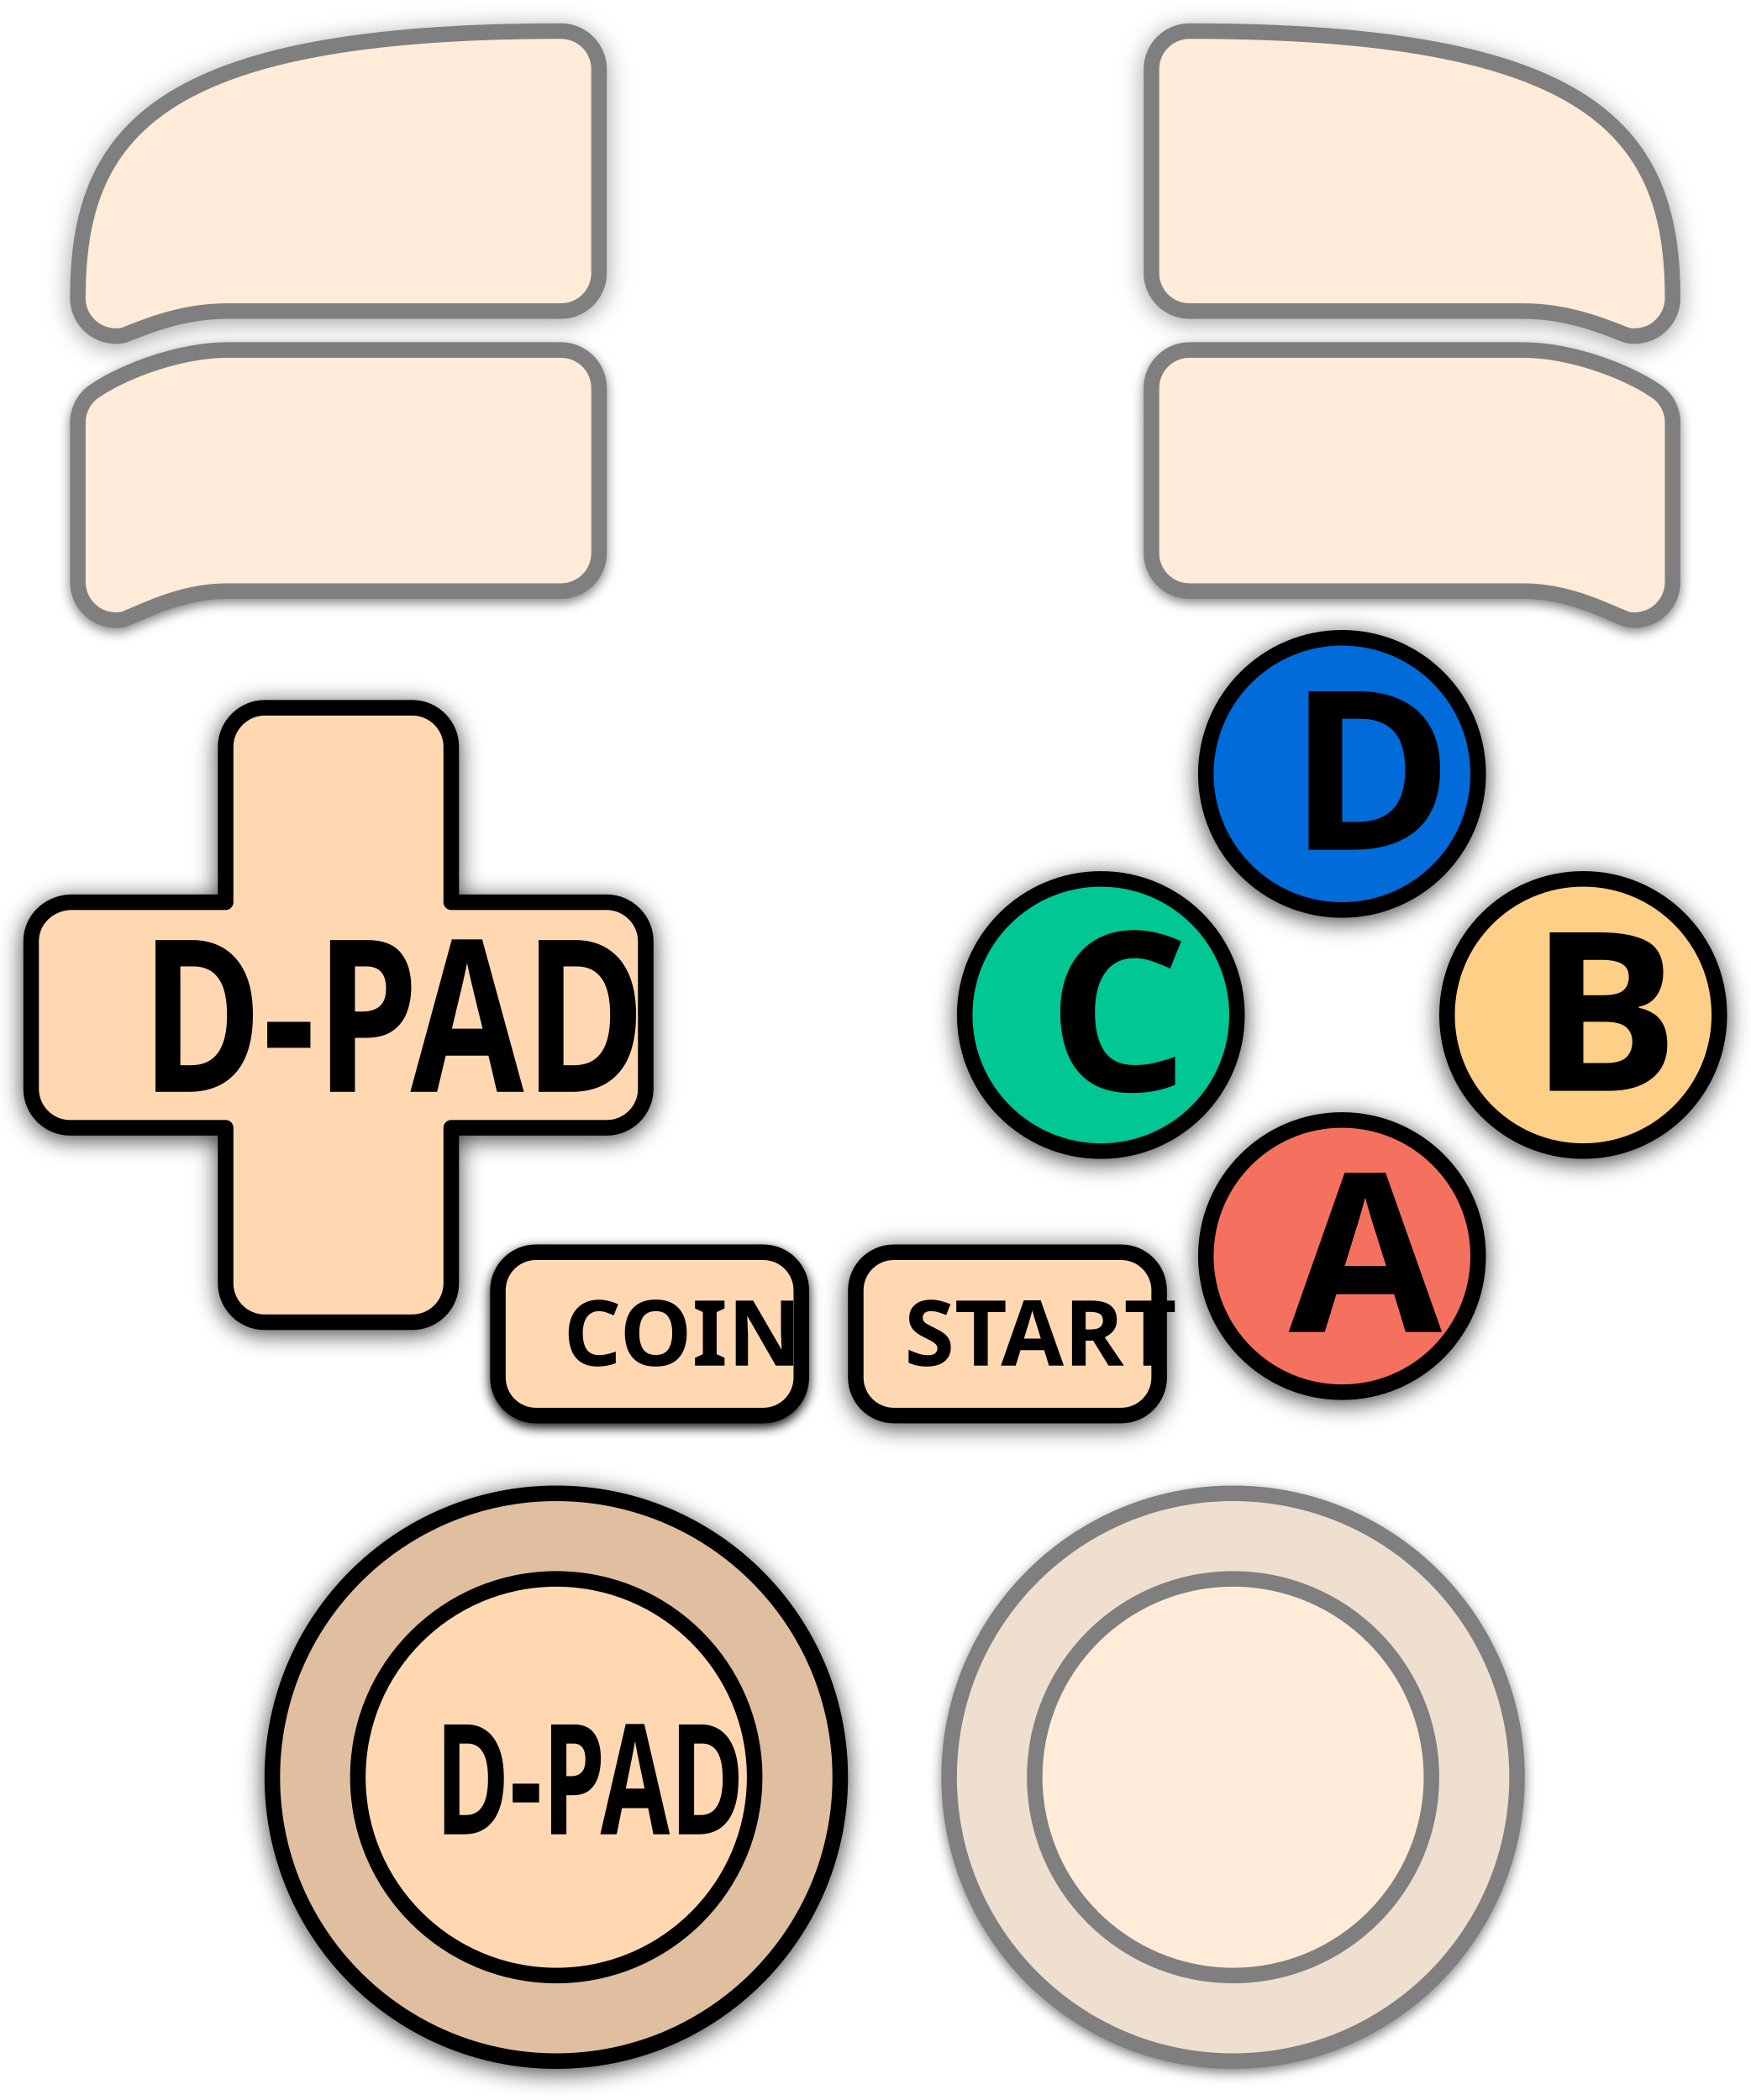
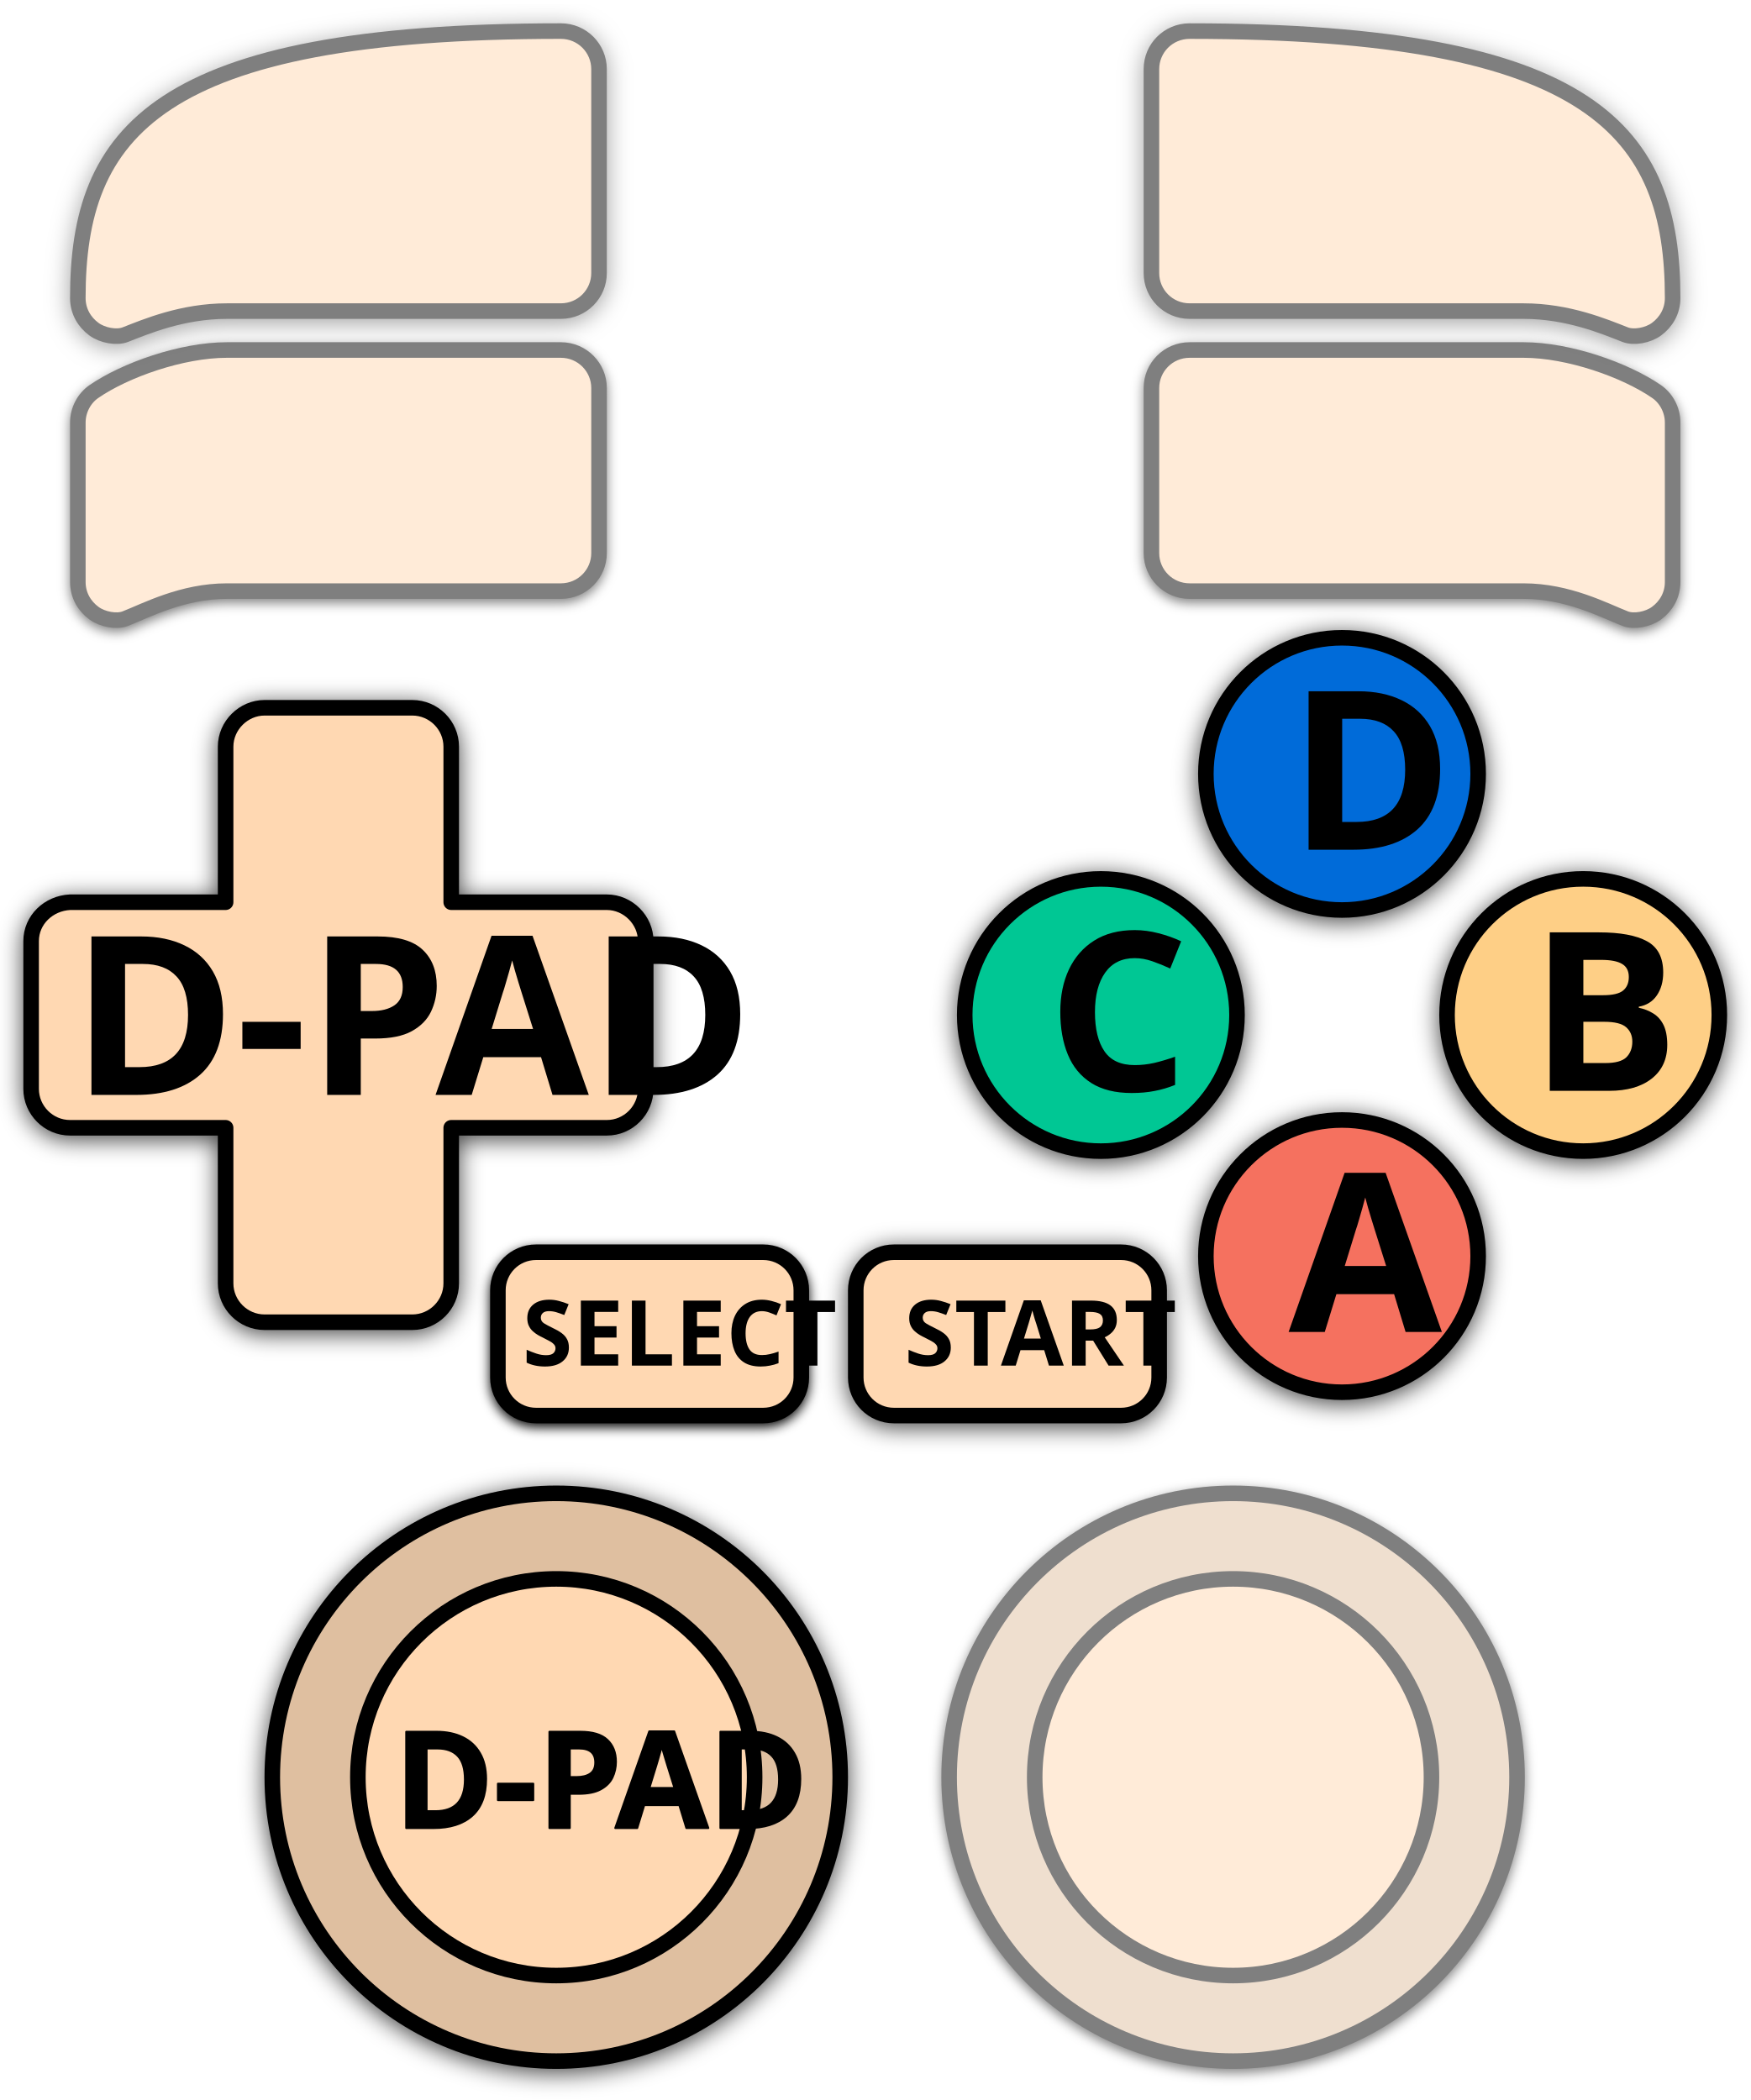
<svg xmlns="http://www.w3.org/2000/svg" version="1.1" id="Layer_3" x="0px" y="0px" viewBox="0 0 225 270" xml:space="preserve" width="225" height="270">
  <defs id="defs75">
    <rect x="41.228" y="199.808" width="55.255" height="51.834" id="rect369361" />
    <rect x="76.739" y="147.344" width="33.368" height="20.844" id="rect127464" />
    <rect x="128.25" y="105.787" width="33.96" height="33.738" id="rect83351" />
    <rect x="127.677" y="105.526" width="34.595" height="33.973" id="rect34999" />
    <rect x="161.554" y="139.782" width="33.152" height="33.894" id="rect24475" />
    <rect x="128.25" y="105.787" width="33.96" height="33.738" id="rect83351-3" />
    <rect x="128.25" y="105.787" width="33.96" height="33.738" id="rect83351-9" />
    <rect x="128.25" y="105.787" width="33.96" height="33.738" id="rect83351-5" />
    <rect x="76.739" y="147.344" width="32.548" height="20.781" id="rect127464-0" />
    <rect x="128.25" y="105.787" width="69.439" height="31.708" id="rect83351-4" />
    <rect x="128.25" y="105.787" width="33.96" height="33.738" id="rect83351-52" />
    <rect x="128.25" y="105.787" width="33.96" height="33.738" id="rect83351-52-6" />
    <rect x="128.25" y="105.787" width="33.96" height="33.738" id="rect83351-37" />
    <rect x="128.25" y="105.787" width="33.96" height="33.738" id="rect83351-3-9" />
    <rect x="128.25" y="105.787" width="33.96" height="33.738" id="rect83351-9-2" />
    <rect x="128.25" y="105.787" width="33.96" height="33.738" id="rect83351-5-7" />
    <rect x="76.739" y="147.344" width="33.368" height="20.844" id="rect127464-7" />
    <rect x="76.739" y="147.344" width="32.548" height="20.781" id="rect127464-0-5" />
    <rect x="128.25" y="105.787" width="69.439" height="31.708" id="rect83351-4-1" />
    <rect x="128.25" y="105.787" width="33.96" height="33.738" id="rect83351-52-67" />
    <rect x="128.25" y="105.787" width="33.96" height="33.738" id="rect83351-52-6-8" />
    <rect x="128.25" y="105.787" width="69.439" height="31.708" id="rect83351-4-1-4" />
    <rect x="128.25" y="105.787" width="69.439" height="31.708" id="rect83351-4-1-4-4" />
    <rect x="128.25" y="105.787" width="69.439" height="31.708" id="rect83351-4-1-4-9" />
    <rect x="128.25" y="105.787" width="69.439" height="31.708" id="rect83351-4-1-4-4-4" />
    <rect x="76.739" y="147.344" width="65.207" height="14.331" id="rect127464-7-2" />
    <rect x="76.739" y="147.344" width="65.207" height="14.331" id="rect127464-7-2-8" />
    <rect x="76.739" y="147.344" width="33.368" height="20.844" id="rect127464-7-5" />
    <rect x="76.739" y="147.344" width="65.207" height="14.331" id="rect127464-7-2-2" />
    <rect x="76.739" y="147.344" width="65.207" height="14.331" id="rect127464-7-2-8-1" />
    <rect x="76.739" y="147.344" width="32.548" height="20.781" id="rect127464-0-5-4" />
    <rect x="128.25" y="105.787" width="33.96" height="33.738" id="rect83351-37-3" />
    <rect x="128.25" y="105.787" width="33.96" height="33.738" id="rect83351-3-9-2" />
    <rect x="128.25" y="105.787" width="33.96" height="33.738" id="rect83351-9-2-3" />
    <rect x="128.25" y="105.787" width="33.96" height="33.738" id="rect83351-5-7-8" />
    <rect x="128.25" y="105.787" width="69.439" height="31.708" id="rect83351-4-1-1" />
    <rect x="128.25" y="105.787" width="69.439" height="31.708" id="rect83351-4-1-4-8" />
    <rect x="128.25" y="105.787" width="69.439" height="31.708" id="rect83351-4-1-4-9-1" />
    <rect x="128.25" y="105.787" width="33.96" height="33.738" id="rect83351-52-67-5" />
    <rect x="128.25" y="105.787" width="33.96" height="33.738" id="rect83351-52-6-8-9" />
    <rect x="128.25" y="105.787" width="69.439" height="31.708" id="rect83351-4-1-4-4-2" />
    <rect x="128.25" y="105.787" width="69.439" height="31.708" id="rect83351-4-1-4-4-4-7" />
    <rect x="128.25" y="105.787" width="69.439" height="31.708" id="rect83351-4-1-4-9-2" />
    <rect x="128.25" y="105.787" width="54.922" height="28.684" id="rect83351-4-1-4-6" />
    <rect x="128.25" y="105.787" width="54.922" height="28.684" id="rect83351-4-1-4-6-6" />
    <rect x="128.25" y="105.787" width="54.922" height="28.684" id="rect83351-4-1-4-6-6-5" />
    <rect x="128.25" y="105.787" width="54.922" height="28.684" id="rect83351-4-1-4-6-5" />
    <rect x="128.25" y="105.787" width="28.869" height="28.839" id="rect83351-4-1-4-6-9" />
    <rect x="128.25" y="105.787" width="28.869" height="28.839" id="rect83351-4-1-4-6-9-7" />
    <rect x="128.25" y="105.787" width="28.869" height="28.839" id="rect83351-4-1-4-6-9-0" />
    <rect x="128.25" y="105.787" width="28.869" height="28.839" id="rect83351-4-1-4-6-9-0-2" />
    <rect x="128.25" y="105.787" width="54.922" height="28.684" id="rect83351-4-1-4-6-5-7" />
    <rect x="128.25" y="105.787" width="54.922" height="28.684" id="rect83351-4-1-4-6-5-72" />
    <rect x="128.25" y="105.787" width="54.922" height="28.684" id="rect83351-4-1-4-6-5-72-2" />
    <rect x="128.25" y="105.787" width="30.806" height="28.718" id="rect83351-4-1-4-6-5-7-5" />
    <rect x="128.25" y="105.787" width="30.806" height="28.718" id="rect83351-4-1-4-6-5-7-5-2" />
    <rect x="128.25" y="105.787" width="30.806" height="28.718" id="rect83351-4-1-4-6-5-7-5-26" />
    <rect x="128.25" y="105.787" width="30.806" height="28.718" id="rect83351-4-1-4-6-5-7-5-4" />
    <rect x="76.739" y="147.344" width="33.368" height="20.844" id="rect127464-7-4" />
    <rect x="76.739" y="147.344" width="33.368" height="19.215" id="rect127464-7-4-8" />
    <rect x="76.739" y="147.344" width="44.004" height="35.334" id="rect127464-7-4-8-8" />
    <rect x="76.739" y="147.344" width="44.004" height="35.334" id="rect127464-7-4-8-8-8" />
    <rect x="41.228" y="199.808" width="55.255" height="51.834" id="rect369361-1" />
    <rect x="41.228" y="199.808" width="86.232" height="35.141" id="rect369361-0" />
    <rect x="128.25" y="105.787" width="81.862" height="29.811" id="rect83351-4-1-4-6-5-7-5-2-1" />
    <rect x="128.25" y="105.787" width="54.922" height="28.684" id="rect83351-4-1-4-6-5-72-2-6" />
    <rect x="128.25" y="105.787" width="54.922" height="28.684" id="rect83351-4-1-4-6-5-72-2-6-6" />
    <rect x="128.25" y="105.787" width="54.922" height="28.684" id="rect83351-4-1-4-6-5-72-2-6-6-8" />
    <rect x="128.25" y="105.787" width="93.027" height="32.239" id="rect83351-4-1-4-6-5-72-2-6-6-0" />
    <rect x="128.25" y="105.787" width="33.275" height="27.809" id="rect83351-4-1-4-6-5-72-2-6-6-5" />
    <rect x="128.25" y="105.787" width="33.275" height="27.809" id="rect83351-4-1-4-6-5-72-2-6-6-5-7" />
    <rect x="128.25" y="105.787" width="33.275" height="27.809" id="rect83351-4-1-4-6-5-72-2-6-6-5-7-2" />
    <rect x="128.25" y="105.787" width="33.275" height="27.809" id="rect83351-4-1-4-6-5-72-2-6-6-5-7-5" />
    <rect x="128.25" y="105.787" width="43.668" height="19.897" id="rect83351-4-1-4-6-5-72-2-6-6-0-4" />
    <rect x="128.25" y="105.787" width="77.274" height="28.684" id="rect83351-4-1-4-6-5-72-2-6-6-0-4-6" />
    <rect x="128.25" y="105.787" width="77.274" height="28.684" id="rect83351-4-1-4-6-5-72-2-6-6-0-4-0" />
    <rect x="128.25" y="105.787" width="61.396" height="39.166" id="rect83351-4-1-4-6-5-72-2-6-6-0-4-67" />
    <rect x="128.25" y="105.787" width="43.668" height="19.897" id="rect83351-4-1-4-6-5-72-2-6-6-0-4-3" />
    <rect x="128.25" y="105.787" width="61.396" height="39.166" id="rect83351-4-1-4-6-5-72-2-6-6-0-4-67-2" />
    <filter style="color-interpolation-filters:sRGB;" id="filter108623" x="-0.131" y="-0.219" width="1.263" height="1.462">
      <feFlood flood-opacity="0.75" flood-color="rgb(0,0,0)" result="flood" id="feFlood108613" />
      <feComposite in="flood" in2="SourceGraphic" operator="in" result="composite1" id="feComposite108615" />
      <feGaussianBlur in="composite1" stdDeviation="1.5" result="blur" id="feGaussianBlur108617" />
      <feOffset dx="0" dy="0.5" result="offset" id="feOffset108619" />
      <feComposite in="SourceGraphic" in2="offset" operator="over" result="composite2" id="feComposite108621" />
    </filter>
    <filter style="color-interpolation-filters:sRGB;" id="filter108915" x="-0.072" y="-0.133" width="1.144" height="1.29">
      <feFlood flood-opacity="1" flood-color="rgb(0,0,0)" result="flood" id="feFlood108905" />
      <feComposite in="flood" in2="SourceGraphic" operator="in" result="composite1" id="feComposite108907" />
      <feGaussianBlur in="composite1" stdDeviation="0.75" result="blur" id="feGaussianBlur108909" />
      <feOffset dx="0" dy="0.5" result="offset" id="feOffset108911" />
      <feComposite in="SourceGraphic" in2="offset" operator="over" result="composite2" id="feComposite108913" />
    </filter>
    <rect x="128.25" y="105.787" width="43.668" height="19.897" id="rect83351-4-1-4-6-5-72-2-6-6-0-4-3-4" />
    <rect x="128.25" y="105.787" width="43.668" height="19.897" id="rect83351-4-1-4-6-5-72-2-6-6-0-4-3-47" />
    <rect x="128.25" y="105.787" width="43.668" height="19.897" id="rect83351-4-1-4-6-5-72-2-6-6-0-4-3-8" />
    <rect x="128.25" y="105.787" width="93.027" height="32.239" id="rect83351-4-1-4-6-5-72-2-6-6-0-3" />
    <rect x="128.25" y="105.787" width="43.668" height="19.897" id="rect83351-4-1-4-6-5-72-2-6-6-0-4-3-7" />
    <rect x="128.25" y="105.787" width="43.668" height="19.897" id="rect83351-4-1-4-6-5-72-2-6-6-0-4-3-5" />
+     <rect x="128.25" y="105.787" width="43.668" height="19.897" id="rect83351-4-1-4-6-5-72-2-6-6-0-4-3-3" />
+     <rect x="128.25" y="105.787" width="77.274" height="28.684" id="rect83351-4-1-4-6-5-72-2-6-6-0-36" />
+     <rect x="128.25" y="105.787" width="61.396" height="39.166" id="rect83351-4-1-4-6-5-72-2-6-6-0-4-67-7" />
  </defs>
  <g id="layer2" style="display:none">
    <rect style="display:inline;fill:#000000;fill-opacity:0.25;stroke-width:10.783;stroke-linecap:round;stroke-linejoin:round" id="rect937" width="223" height="278" x="1" y="1" rx="6.977" ry="6.969" />
  </g>
  <g id="layer1">
    <g id="layer8" style="display:inline">
      <path style="display:inline;opacity:1;fill:#ffd8b2;fill-opacity:1;stroke:#000000;stroke-width:2;stroke-linecap:round;stroke-linejoin:round;stroke-miterlimit:4;stroke-dasharray:none;stroke-opacity:1;paint-order:normal;filter:url(#filter108915)" d="M 103,177.112 C 103,179.778 100.843,182 98.091,182 H 68.909 C 66.157,182 64,179.778 64,177.112 v -11.223 c 0,-2.666 2.157,-4.888 4.909,-4.888 H 98.091 c 2.752,0 4.909,2.222 4.909,4.888 z" id="path23-1-9" />
      <path style="display:inline;fill:#ffd8b2;fill-opacity:1;stroke:#000000;stroke-width:2;stroke-linecap:round;stroke-linejoin:round;stroke-miterlimit:4;stroke-dasharray:none;stroke-opacity:1;paint-order:normal;filter:url(#filter108623)" d="m 148.998,177.112 c 0,2.666 -2.157,4.888 -4.909,4.888 h -29.182 c -2.752,0 -4.909,-2.222 -4.909,-4.888 v -11.223 c 0,-2.666 2.157,-4.888 4.909,-4.888 h 29.182 c 2.752,0 4.909,2.222 4.909,4.888 z" id="path23-1-9-2" />
      <text xml:space="preserve" id="text83349-9-6-1-07-17-3-8-9-5-9-4" style="font-style:normal;font-variant:normal;font-weight:bold;font-stretch:normal;font-size:11.054px;line-height:1;font-family:'Entangled Plain BRK';-inkscape-font-specification:'Entangled Plain BRK Bold';font-variant-ligatures:normal;font-variant-position:normal;font-variant-caps:normal;font-variant-numeric:normal;font-variant-alternates:normal;font-variant-east-asian:normal;text-indent:0;text-align:center;text-decoration-line:none;text-decoration-style:solid;text-decoration-color:#000000;letter-spacing:0px;word-spacing:0px;text-transform:none;writing-mode:lr-tb;direction:ltr;text-orientation:mixed;dominant-baseline:auto;baseline-shift:baseline;white-space:pre;shape-inside:url(#rect83351-4-1-4-6-5-72-2-6-6-0-4-3);shape-padding:0;shape-margin:0;inline-size:0;display:inline;fill:#000000;fill-opacity:1;stroke:none;stroke-width:0.236;stroke-linecap:round;stroke-linejoin:round;stroke-miterlimit:4;stroke-dasharray:none;stroke-dashoffset:0;stroke-opacity:1;paint-order:stroke fill markers;stop-color:#000000" x="7.898" y="0" transform="matrix(1.059564,0,0,1.059564,-29.52502,54.12266)">
-         <tspan x="137.571" y="114.63" id="tspan1">START</tspan>
+         <tspan x="137.571" y="114.63" id="tspan3">START</tspan>
      </text>
-       <text xml:space="preserve" id="text83349-9-6-1-07-17-3-8-9-5-9-4-6" style="font-style:normal;font-variant:normal;font-weight:bold;font-stretch:normal;font-size:11.054px;line-height:1;font-family:'Entangled Plain BRK';-inkscape-font-specification:'Entangled Plain BRK Bold';font-variant-ligatures:normal;font-variant-position:normal;font-variant-caps:normal;font-variant-numeric:normal;font-variant-alternates:normal;font-variant-east-asian:normal;text-indent:0;text-align:center;text-decoration-line:none;text-decoration-style:solid;text-decoration-color:#000000;letter-spacing:0px;word-spacing:0px;text-transform:none;writing-mode:lr-tb;direction:ltr;text-orientation:mixed;dominant-baseline:auto;baseline-shift:baseline;white-space:pre;shape-inside:url(#rect83351-4-1-4-6-5-72-2-6-6-0-4-3-5);shape-padding:0;shape-margin:0;inline-size:0;display:inline;fill:#000000;fill-opacity:1;stroke:none;stroke-width:0.236;stroke-linecap:round;stroke-linejoin:round;stroke-miterlimit:4;stroke-dasharray:none;stroke-dashoffset:0;stroke-opacity:1;paint-order:stroke fill markers;stop-color:#000000" x="7.898" y="0" transform="matrix(1.059564,0,0,1.059564,-75.52351,54.12461)">
-         <tspan x="139.616" y="114.63" id="tspan2">COIN</tspan>
+       <text xml:space="preserve" id="text83349-9-6-1-07-17-3-8-9-5-9-4-67" style="font-style:normal;font-variant:normal;font-weight:bold;font-stretch:normal;font-size:11.054px;line-height:1;font-family:'Entangled Plain BRK';-inkscape-font-specification:'Entangled Plain BRK Bold';font-variant-ligatures:normal;font-variant-position:normal;font-variant-caps:normal;font-variant-numeric:normal;font-variant-alternates:normal;font-variant-east-asian:normal;text-indent:0;text-align:center;text-decoration-line:none;text-decoration-style:solid;text-decoration-color:#000000;letter-spacing:0px;word-spacing:0px;text-transform:none;writing-mode:lr-tb;direction:ltr;text-orientation:mixed;dominant-baseline:auto;baseline-shift:baseline;white-space:pre;shape-inside:url(#rect83351-4-1-4-6-5-72-2-6-6-0-4-3-3);shape-padding:0;shape-margin:0;inline-size:0;display:inline;fill:#000000;fill-opacity:1;stroke:none;stroke-width:0.236;stroke-linecap:round;stroke-linejoin:round;stroke-miterlimit:4;stroke-dasharray:none;stroke-dashoffset:0;stroke-opacity:1;paint-order:stroke fill markers;stop-color:#000000" x="7.898" y="0" transform="matrix(1.059564,0,0,1.059564,-75.52351,54.12266)">
+         <tspan x="134.653" y="114.63" id="tspan4">SELECT</tspan>
      </text>
    </g>
    <g id="layer7" style="display:inline">
      <circle style="fill:#006bd9;fill-opacity:1;stroke:#000000;stroke-width:2;stroke-linecap:round;stroke-linejoin:round;stroke-miterlimit:4;stroke-dasharray:none;stroke-opacity:1;paint-order:normal;filter:url(#filter108623)" id="path218689" cx="172.501" cy="99.5" r="17.5" />
      <circle style="display:inline;fill:#f5715f;fill-opacity:1;stroke:#000000;stroke-width:2;stroke-linecap:round;stroke-linejoin:round;stroke-miterlimit:4;stroke-dasharray:none;stroke-opacity:1;paint-order:normal;filter:url(#filter108623)" id="path218689-0" cx="172.501" cy="161.5" r="17.5" />
      <circle style="display:inline;fill:#00c794;fill-opacity:1;stroke:#000000;stroke-width:2;stroke-linecap:round;stroke-linejoin:round;stroke-miterlimit:4;stroke-dasharray:none;stroke-opacity:1;paint-order:normal;filter:url(#filter108623)" id="path218689-9-7" cx="141.504" cy="130.502" r="17.5" />
      <circle style="display:inline;fill:#fecf86;fill-opacity:1;stroke:#000000;stroke-width:2;stroke-linecap:round;stroke-linejoin:round;stroke-miterlimit:4;stroke-dasharray:none;stroke-opacity:1;paint-order:normal;filter:url(#filter108623)" id="path218689-9-6" cx="203.501" cy="130.5" r="17.5" />
      <text xml:space="preserve" id="text83349-9-6-1-07-17-3-8-9-8" style="font-style:normal;font-variant:normal;font-weight:bold;font-stretch:normal;font-size:25.712px;line-height:1;font-family:'Entangled Plain BRK';-inkscape-font-specification:'Entangled Plain BRK Bold';font-variant-ligatures:normal;font-variant-position:normal;font-variant-caps:normal;font-variant-numeric:normal;font-variant-alternates:normal;font-variant-east-asian:normal;text-indent:0;text-align:center;text-decoration-line:none;text-decoration-style:solid;text-decoration-color:#000000;letter-spacing:0px;word-spacing:0px;text-transform:none;writing-mode:lr-tb;direction:ltr;text-orientation:mixed;dominant-baseline:auto;baseline-shift:baseline;white-space:pre;shape-inside:url(#rect83351-4-1-4-6-5-72-2-6-6-5);shape-padding:0;shape-margin:0;inline-size:0;display:inline;fill:#000000;fill-opacity:1;stroke:none;stroke-width:0.225;stroke-linecap:round;stroke-linejoin:round;stroke-miterlimit:4;stroke-dasharray:none;stroke-dashoffset:0;stroke-opacity:1;paint-order:stroke fill markers;stop-color:#000000" x="7.898" y="0" transform="matrix(1.109734,0,0,1.109734,11.71516,-30.9751)">
-         <tspan x="138.703" y="126.357" id="tspan3">D</tspan>
+         <tspan x="138.703" y="126.357" id="tspan5">D</tspan>
      </text>
      <text xml:space="preserve" id="text83349-9-6-1-07-17-3-8-9-8-0" style="font-style:normal;font-variant:normal;font-weight:bold;font-stretch:normal;font-size:25.712px;line-height:1;font-family:'Entangled Plain BRK';-inkscape-font-specification:'Entangled Plain BRK Bold';font-variant-ligatures:normal;font-variant-position:normal;font-variant-caps:normal;font-variant-numeric:normal;font-variant-alternates:normal;font-variant-east-asian:normal;text-indent:0;text-align:center;text-decoration-line:none;text-decoration-style:solid;text-decoration-color:#000000;letter-spacing:0px;word-spacing:0px;text-transform:none;writing-mode:lr-tb;direction:ltr;text-orientation:mixed;dominant-baseline:auto;baseline-shift:baseline;white-space:pre;shape-inside:url(#rect83351-4-1-4-6-5-72-2-6-6-5-7);shape-padding:0;shape-margin:0;inline-size:0;display:inline;fill:#000000;fill-opacity:1;stroke:none;stroke-width:0.225;stroke-linecap:round;stroke-linejoin:round;stroke-miterlimit:4;stroke-dasharray:none;stroke-dashoffset:0;stroke-opacity:1;paint-order:stroke fill markers;stop-color:#000000" x="7.898" y="0" transform="matrix(1.109734,0,0,1.109734,11.71516,31.0249)">
-         <tspan x="138.703" y="126.357" id="tspan4">A</tspan>
+         <tspan x="138.703" y="126.357" id="tspan6">A</tspan>
      </text>
      <text xml:space="preserve" id="text83349-9-6-1-07-17-3-8-9-8-0-1" style="font-style:normal;font-variant:normal;font-weight:bold;font-stretch:normal;font-size:25.712px;line-height:1;font-family:'Entangled Plain BRK';-inkscape-font-specification:'Entangled Plain BRK Bold';font-variant-ligatures:normal;font-variant-position:normal;font-variant-caps:normal;font-variant-numeric:normal;font-variant-alternates:normal;font-variant-east-asian:normal;text-indent:0;text-align:center;text-decoration-line:none;text-decoration-style:solid;text-decoration-color:#000000;letter-spacing:0px;word-spacing:0px;text-transform:none;writing-mode:lr-tb;direction:ltr;text-orientation:mixed;dominant-baseline:auto;baseline-shift:baseline;white-space:pre;shape-inside:url(#rect83351-4-1-4-6-5-72-2-6-6-5-7-2);shape-padding:0;shape-margin:0;inline-size:0;display:inline;fill:#000000;fill-opacity:1;stroke:none;stroke-width:0.225;stroke-linecap:round;stroke-linejoin:round;stroke-miterlimit:4;stroke-dasharray:none;stroke-dashoffset:0;stroke-opacity:1;paint-order:stroke fill markers;stop-color:#000000" x="7.898" y="0" transform="matrix(1.109734,0,0,1.109734,42.71516,0.02490261)">
-         <tspan x="138.703" y="126.357" id="tspan5">B</tspan>
+         <tspan x="138.703" y="126.357" id="tspan7">B</tspan>
      </text>
      <text xml:space="preserve" id="text83349-9-6-1-07-17-3-8-9-8-0-3" style="font-style:normal;font-variant:normal;font-weight:bold;font-stretch:normal;font-size:25.712px;line-height:1;font-family:'Entangled Plain BRK';-inkscape-font-specification:'Entangled Plain BRK Bold';font-variant-ligatures:normal;font-variant-position:normal;font-variant-caps:normal;font-variant-numeric:normal;font-variant-alternates:normal;font-variant-east-asian:normal;text-indent:0;text-align:center;text-decoration-line:none;text-decoration-style:solid;text-decoration-color:#000000;letter-spacing:0px;word-spacing:0px;text-transform:none;writing-mode:lr-tb;direction:ltr;text-orientation:mixed;dominant-baseline:auto;baseline-shift:baseline;white-space:pre;shape-inside:url(#rect83351-4-1-4-6-5-72-2-6-6-5-7-5);shape-padding:0;shape-margin:0;inline-size:0;display:inline;fill:#000000;fill-opacity:1;stroke:none;stroke-width:0.225;stroke-linecap:round;stroke-linejoin:round;stroke-miterlimit:4;stroke-dasharray:none;stroke-dashoffset:0;stroke-opacity:1;paint-order:stroke fill markers;stop-color:#000000" x="7.898" y="0" transform="matrix(1.109734,0,0,1.109734,-19.28199,0.02699306)">
-         <tspan x="138.703" y="126.357" id="tspan6">C</tspan>
+         <tspan x="138.703" y="126.357" id="tspan8">C</tspan>
      </text>
    </g>
    <g id="layer10" style="display:inline">
      <g id="g977" style="opacity:0.5">
        <circle style="opacity:1;fill:#dfbfa0;fill-opacity:1;stroke:#000000;stroke-width:2;stroke-linecap:round;stroke-linejoin:round;stroke-miterlimit:4;stroke-dasharray:none;stroke-opacity:1;paint-order:normal;filter:url(#filter108915)" id="path358887" cx="158.5" cy="228.5" r="36.5" />
        <circle style="opacity:1;fill:#ffd8b2;fill-opacity:1;stroke:#000000;stroke-width:2;stroke-linecap:round;stroke-linejoin:round;stroke-miterlimit:4;stroke-dasharray:none;stroke-opacity:1;paint-order:normal" id="path359169" cx="158.5" cy="228.5" r="25.5" />
      </g>
      <g id="g973">
        <circle style="display:inline;fill:#dfbfa0;fill-opacity:1;stroke:#000000;stroke-width:2;stroke-linecap:round;stroke-linejoin:round;stroke-miterlimit:4;stroke-dasharray:none;stroke-opacity:1;paint-order:normal;filter:url(#filter108623)" id="path358887-3" cx="71.5" cy="228.5" r="36.5" />
        <circle style="display:inline;opacity:1;fill:#ffd8b2;fill-opacity:1;stroke:#000000;stroke-width:2;stroke-linecap:round;stroke-linejoin:round;stroke-miterlimit:4;stroke-dasharray:none;stroke-opacity:1;paint-order:normal" id="path359169-9" cx="71.5" cy="228.5" r="25.5" />
      </g>
      <g id="layer9" style="display:inline">
        <path style="display:inline;fill:#ffd8b2;fill-opacity:1;stroke:#000000;stroke-width:2;stroke-linecap:round;stroke-linejoin:round;stroke-miterlimit:4;stroke-dasharray:none;stroke-opacity:1;paint-order:normal;filter:url(#filter108623)" d="m 83,140 c 0,2.74 -2.248,5.006 -5,5 H 58 v 20 c 0,2.752 -2.26,5 -5,5 H 34 c -2.74,0 -5,-2.248 -5,-5 V 145 H 9 c -2.752,0 -5,-2.26 -5,-5 v -19 c 0,-2.74 2.252,-4.863 5,-5 H 29 V 96 c 0,-2.74 2.322,-5 5,-5 h 19 c 2.74,0 5,2.248 5,5 v 20 h 20 c 2.74,0 5.014,2.323 5,5 z" id="path6246" />
-         <text xml:space="preserve" id="text83349-9-6-1-07-17-3-8-9-5" style="font-style:normal;font-variant:normal;font-weight:bold;font-stretch:normal;font-size:25.712px;line-height:1;font-family:'Entangled Plain BRK';-inkscape-font-specification:'Entangled Plain BRK Bold';font-variant-ligatures:normal;font-variant-position:normal;font-variant-caps:normal;font-variant-numeric:normal;font-variant-alternates:normal;font-variant-east-asian:normal;text-indent:0;text-align:center;text-decoration-line:none;text-decoration-style:solid;text-decoration-color:#000000;letter-spacing:0px;word-spacing:0px;text-transform:none;writing-mode:lr-tb;direction:ltr;text-orientation:mixed;dominant-baseline:auto;baseline-shift:baseline;white-space:pre;shape-inside:url(#rect83351-4-1-4-6-5-72-2-6-6-0);shape-padding:0;shape-margin:0;inline-size:0;display:inline;fill:#000000;fill-opacity:1;stroke:none;stroke-width:0.267;stroke-linecap:round;stroke-linejoin:round;stroke-miterlimit:4;stroke-dasharray:none;stroke-dashoffset:0;stroke-opacity:1;paint-order:stroke fill markers;stop-color:#000000" x="7.898" y="0" transform="matrix(0.8220122,0,0,1.062961,-100.1578,6.065517)">
-           <tspan x="143.845" y="126.357" id="tspan7">D-PAD</tspan>
+         <text xml:space="preserve" id="text83349-9-6-1-07-17-3-8-9-5" style="font-style:normal;font-variant:normal;font-weight:bold;font-stretch:normal;font-size:25.712px;line-height:1;font-family:'Entangled Plain BRK';-inkscape-font-specification:'Entangled Plain BRK Bold';font-variant-ligatures:normal;font-variant-position:normal;font-variant-caps:normal;font-variant-numeric:normal;font-variant-alternates:normal;font-variant-east-asian:normal;text-indent:0;text-align:center;text-decoration-line:none;text-decoration-style:solid;text-decoration-color:#000000;letter-spacing:0px;word-spacing:0px;text-transform:none;writing-mode:lr-tb;direction:ltr;text-orientation:mixed;dominant-baseline:auto;baseline-shift:baseline;white-space:pre;shape-inside:url(#rect83351-4-1-4-6-5-72-2-6-6-0-36);shape-padding:0;shape-margin:0;inline-size:0;display:inline;fill:#000000;fill-opacity:1;stroke:none;stroke-width:0.225;stroke-linecap:round;stroke-linejoin:round;stroke-miterlimit:4;stroke-dasharray:none;stroke-dashoffset:0;stroke-opacity:1;paint-order:stroke fill markers;stop-color:#000000" x="7.898" y="0" transform="matrix(1.109734,0,0,1.109734,-141.6998,0.5487436)">
+           <tspan x="135.968" y="126.357" id="tspan9">D-PAD</tspan>
        </text>
-         <text xml:space="preserve" id="text83349-9-6-1-07-17-3-8-9-5-6" style="font-style:normal;font-variant:normal;font-weight:bold;font-stretch:normal;font-size:25.712px;line-height:1;font-family:'Entangled Plain BRK';-inkscape-font-specification:'Entangled Plain BRK Bold';font-variant-ligatures:normal;font-variant-position:normal;font-variant-caps:normal;font-variant-numeric:normal;font-variant-alternates:normal;font-variant-east-asian:normal;text-indent:0;text-align:center;text-decoration-line:none;text-decoration-style:solid;text-decoration-color:#000000;letter-spacing:0px;word-spacing:0px;text-transform:none;writing-mode:lr-tb;direction:ltr;text-orientation:mixed;dominant-baseline:auto;baseline-shift:baseline;white-space:pre;shape-inside:url(#rect83351-4-1-4-6-5-72-2-6-6-0-3);shape-padding:0;shape-margin:0;inline-size:0;display:inline;fill:#000000;fill-opacity:1;stroke:none;stroke-width:0.402;stroke-linecap:round;stroke-linejoin:round;stroke-miterlimit:4;stroke-dasharray:none;stroke-dashoffset:0;stroke-opacity:1;paint-order:stroke fill markers;stop-color:#000000" x="7.898" y="0" transform="matrix(0.503474,0,0,0.769039,-16.48896,138.6618)">
-           <tspan x="143.845" y="126.357" id="tspan8">D-PAD</tspan>
+         <text xml:space="preserve" id="text83349-9-6-1-07-17-3-8-9-5-9-23" style="font-style:normal;font-variant:normal;font-weight:bold;font-stretch:normal;font-size:15.619px;line-height:0.81;font-family:'Entangled Plain BRK';-inkscape-font-specification:'Entangled Plain BRK Bold';font-variant-ligatures:normal;font-variant-position:normal;font-variant-caps:normal;font-variant-numeric:normal;font-variant-alternates:normal;font-variant-east-asian:normal;text-indent:0;text-align:center;text-decoration-line:none;text-decoration-style:solid;text-decoration-color:#000000;letter-spacing:0px;word-spacing:0px;text-transform:none;writing-mode:lr-tb;direction:ltr;text-orientation:mixed;dominant-baseline:auto;baseline-shift:baseline;white-space:pre;shape-inside:url(#rect83351-4-1-4-6-5-72-2-6-6-0-4-67-7);shape-padding:0;shape-margin:0;inline-size:0;display:inline;fill:#000000;fill-opacity:1;stroke:#000000;stroke-width:0.225;stroke-linecap:round;stroke-linejoin:round;stroke-miterlimit:4;stroke-dasharray:none;stroke-dashoffset:0;stroke-opacity:1;paint-order:stroke fill markers;stop-color:#000000" x="7.898" y="0" transform="matrix(1.109734,0,0,1.109734,-104.8891,105.4216)">
+           <tspan x="140.165" y="116.799" id="tspan10">D-PAD</tspan>
        </text>
      </g>
    </g>
    <g id="layer4" style="display:inline">
      <path style="display:inline;opacity:0.5;fill:#ffd8b2;fill-opacity:1;stroke:#000000;stroke-width:2;stroke-linecap:round;stroke-linejoin:round;stroke-miterlimit:4;stroke-dasharray:none;stroke-opacity:1;paint-order:normal;filter:url(#filter108915)" d="m 77,71.112 c 0,2.666 -2.157,4.888 -4.909,4.888 H 29.167 c -5.736,0 -10.394,2.501 -13.061,3.541 -1.119,0.437 -2.93,0.103 -4.029,-0.704 -1.212,-0.889 -2.072,-2.29 -2.072,-4.006 V 54.329 c 0,-1.626 0.827,-3.132 2.055,-3.981 3.995,-2.761 11.286,-5.346 17.108,-5.346 h 42.924 c 2.752,0 4.909,2.222 4.909,4.888 z" id="path23-1-9-3" />
      <path style="display:inline;opacity:0.5;fill:#ffd8b2;fill-opacity:1;stroke:#000000;stroke-width:2;stroke-linecap:round;stroke-linejoin:round;stroke-miterlimit:4;stroke-dasharray:none;stroke-opacity:1;paint-order:normal;filter:url(#filter108915)" d="m 148.005,71.112 c 0,2.666 2.157,4.888 4.909,4.888 h 42.924 c 5.736,0 10.394,2.501 13.061,3.541 1.119,0.437 2.93,0.103 4.029,-0.704 C 214.14,77.948 215,76.547 215,74.832 V 54.329 c 0,-1.626 -0.827,-3.132 -2.055,-3.981 -3.995,-2.761 -11.286,-5.346 -17.108,-5.346 h -42.924 c -2.752,0 -4.909,2.222 -4.909,4.888 z" id="path23-1-9-3-1" />
    </g>
    <g id="layer6" style="display:inline">
      <path style="display:inline;fill:#ffd8b2;fill-opacity:1;stroke:#000000;stroke-width:2;stroke-linecap:round;stroke-linejoin:round;stroke-miterlimit:4;stroke-dasharray:none;stroke-opacity:1;paint-order:normal;filter:url(#filter108623);opacity:0.5" d="m 76.999,35.11 c 0,2.666 -2.157,4.888 -4.909,4.888 H 29.165 c -5.736,0 -10.394,1.988 -13.061,3.028 -1.119,0.437 -2.93,0.103 -4.029,-0.704 -1.212,-0.889 -2.072,-2.29 -2.072,-4.006 0,-21.258 9.99,-34.319 62.087,-34.319 2.752,0 4.909,2.222 4.909,4.888 z" id="path23-1-9-3-3" />
      <path style="display:inline;fill:#ffd8b2;fill-opacity:1;stroke:#000000;stroke-width:2;stroke-linecap:round;stroke-linejoin:round;stroke-miterlimit:4;stroke-dasharray:none;stroke-opacity:1;paint-order:normal;filter:url(#filter108623);opacity:0.5" d="m 148.004,35.11 c 0,2.666 2.157,4.888 4.909,4.888 h 42.925 c 5.736,0 10.394,1.988 13.061,3.028 1.119,0.437 2.93,0.103 4.029,-0.704 C 214.14,41.433 215,40.033 215,38.317 215,17.059 205.01,3.998 152.913,3.998 c -2.752,0 -4.909,2.222 -4.909,4.888 z" id="path23-1-9-3-3-0" />
    </g>
  </g>
</svg>
